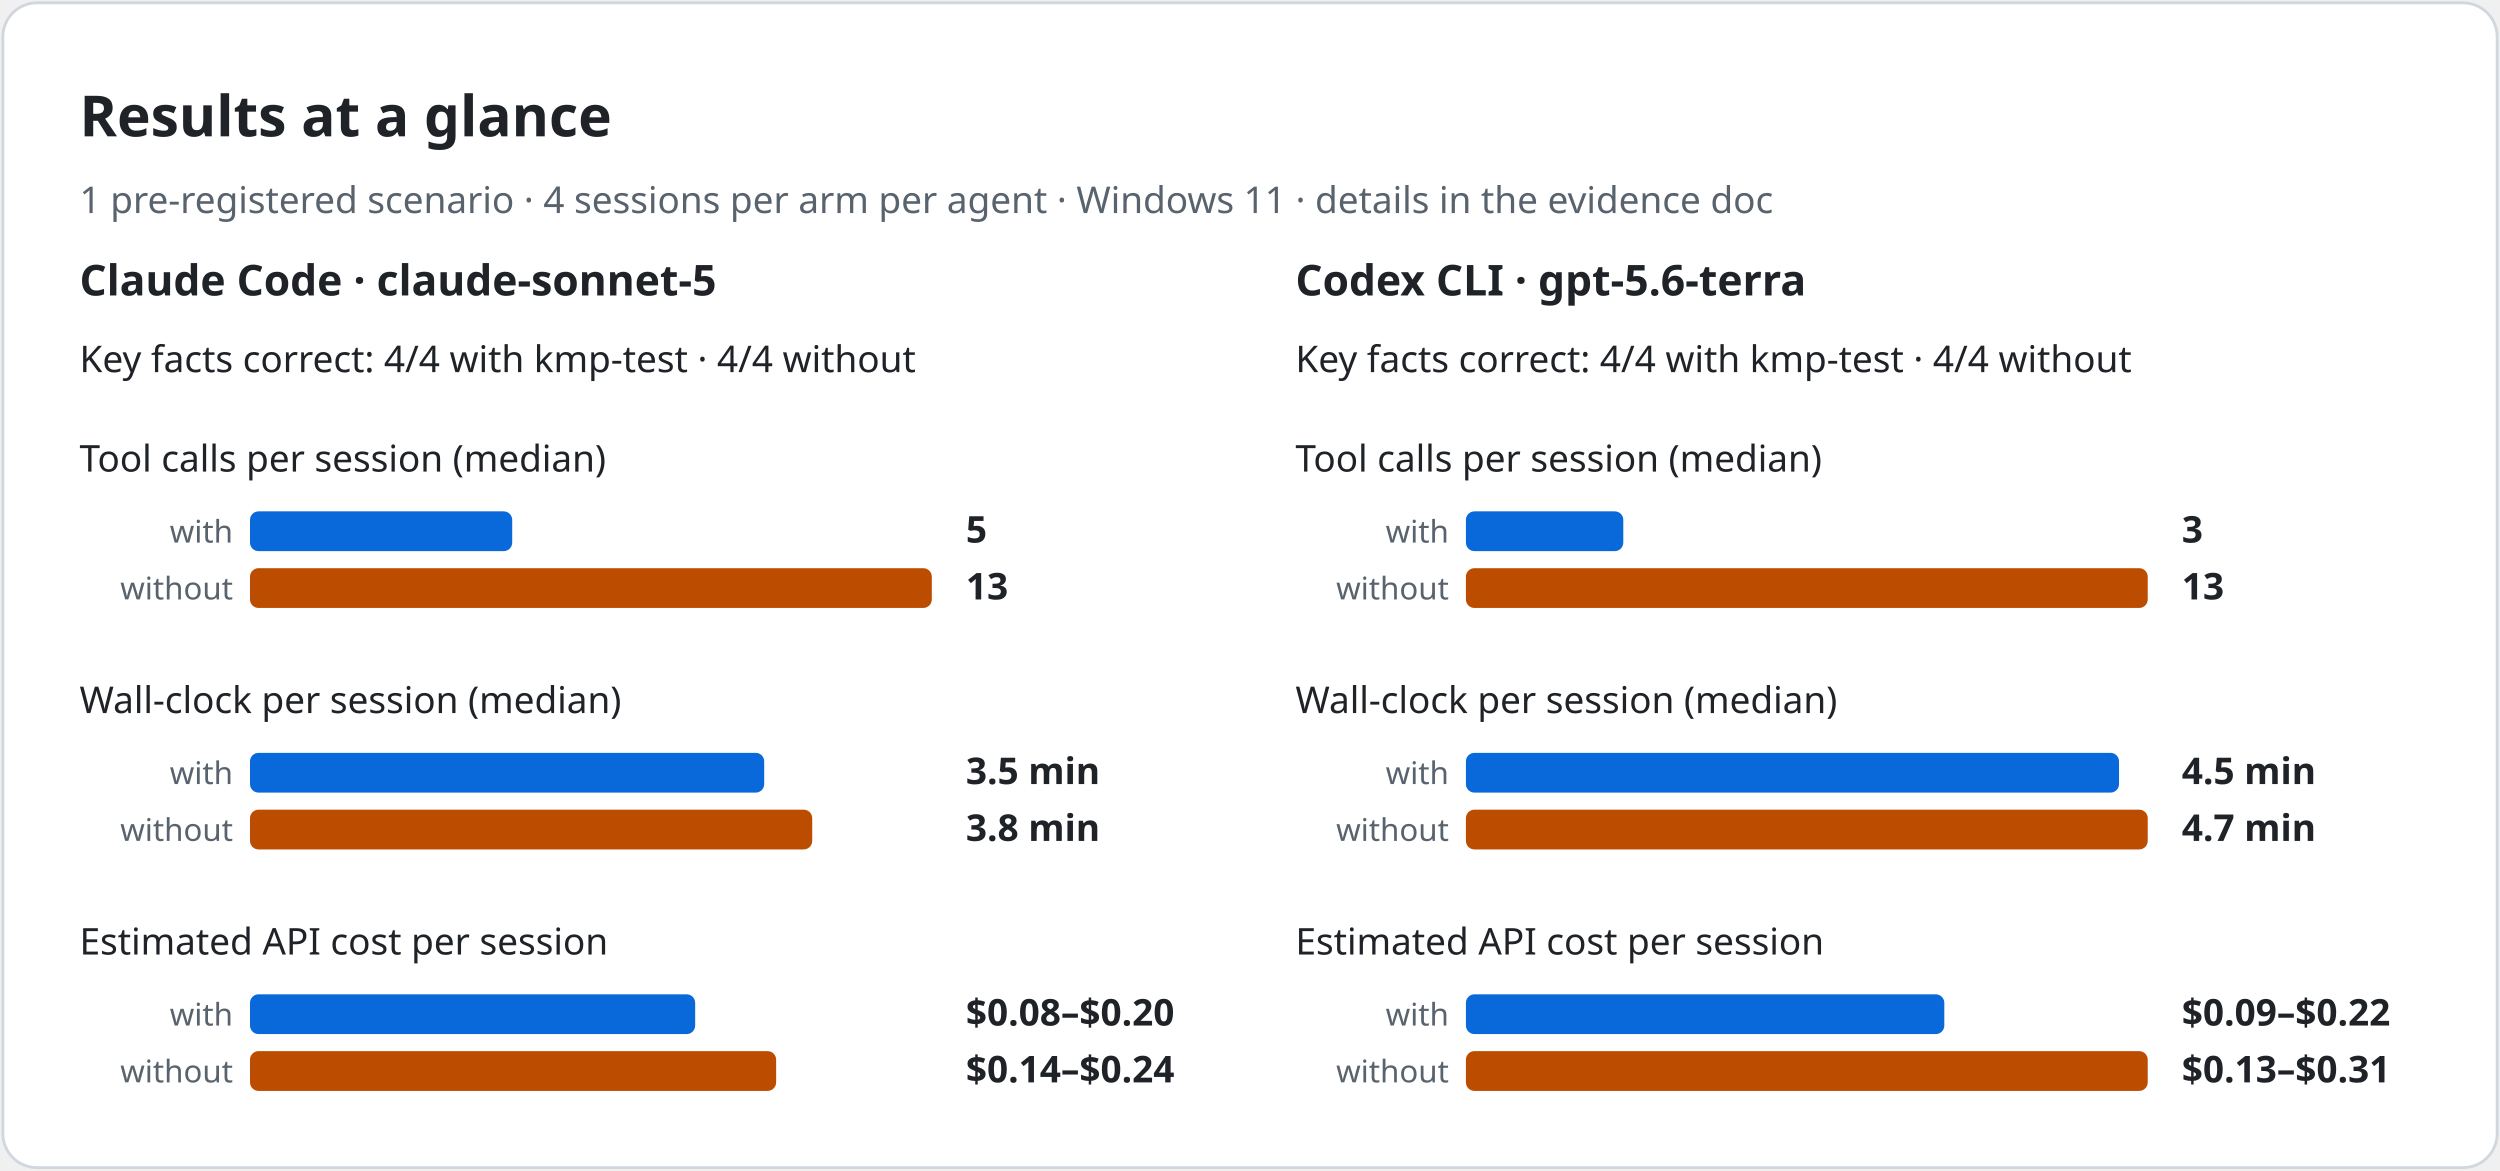
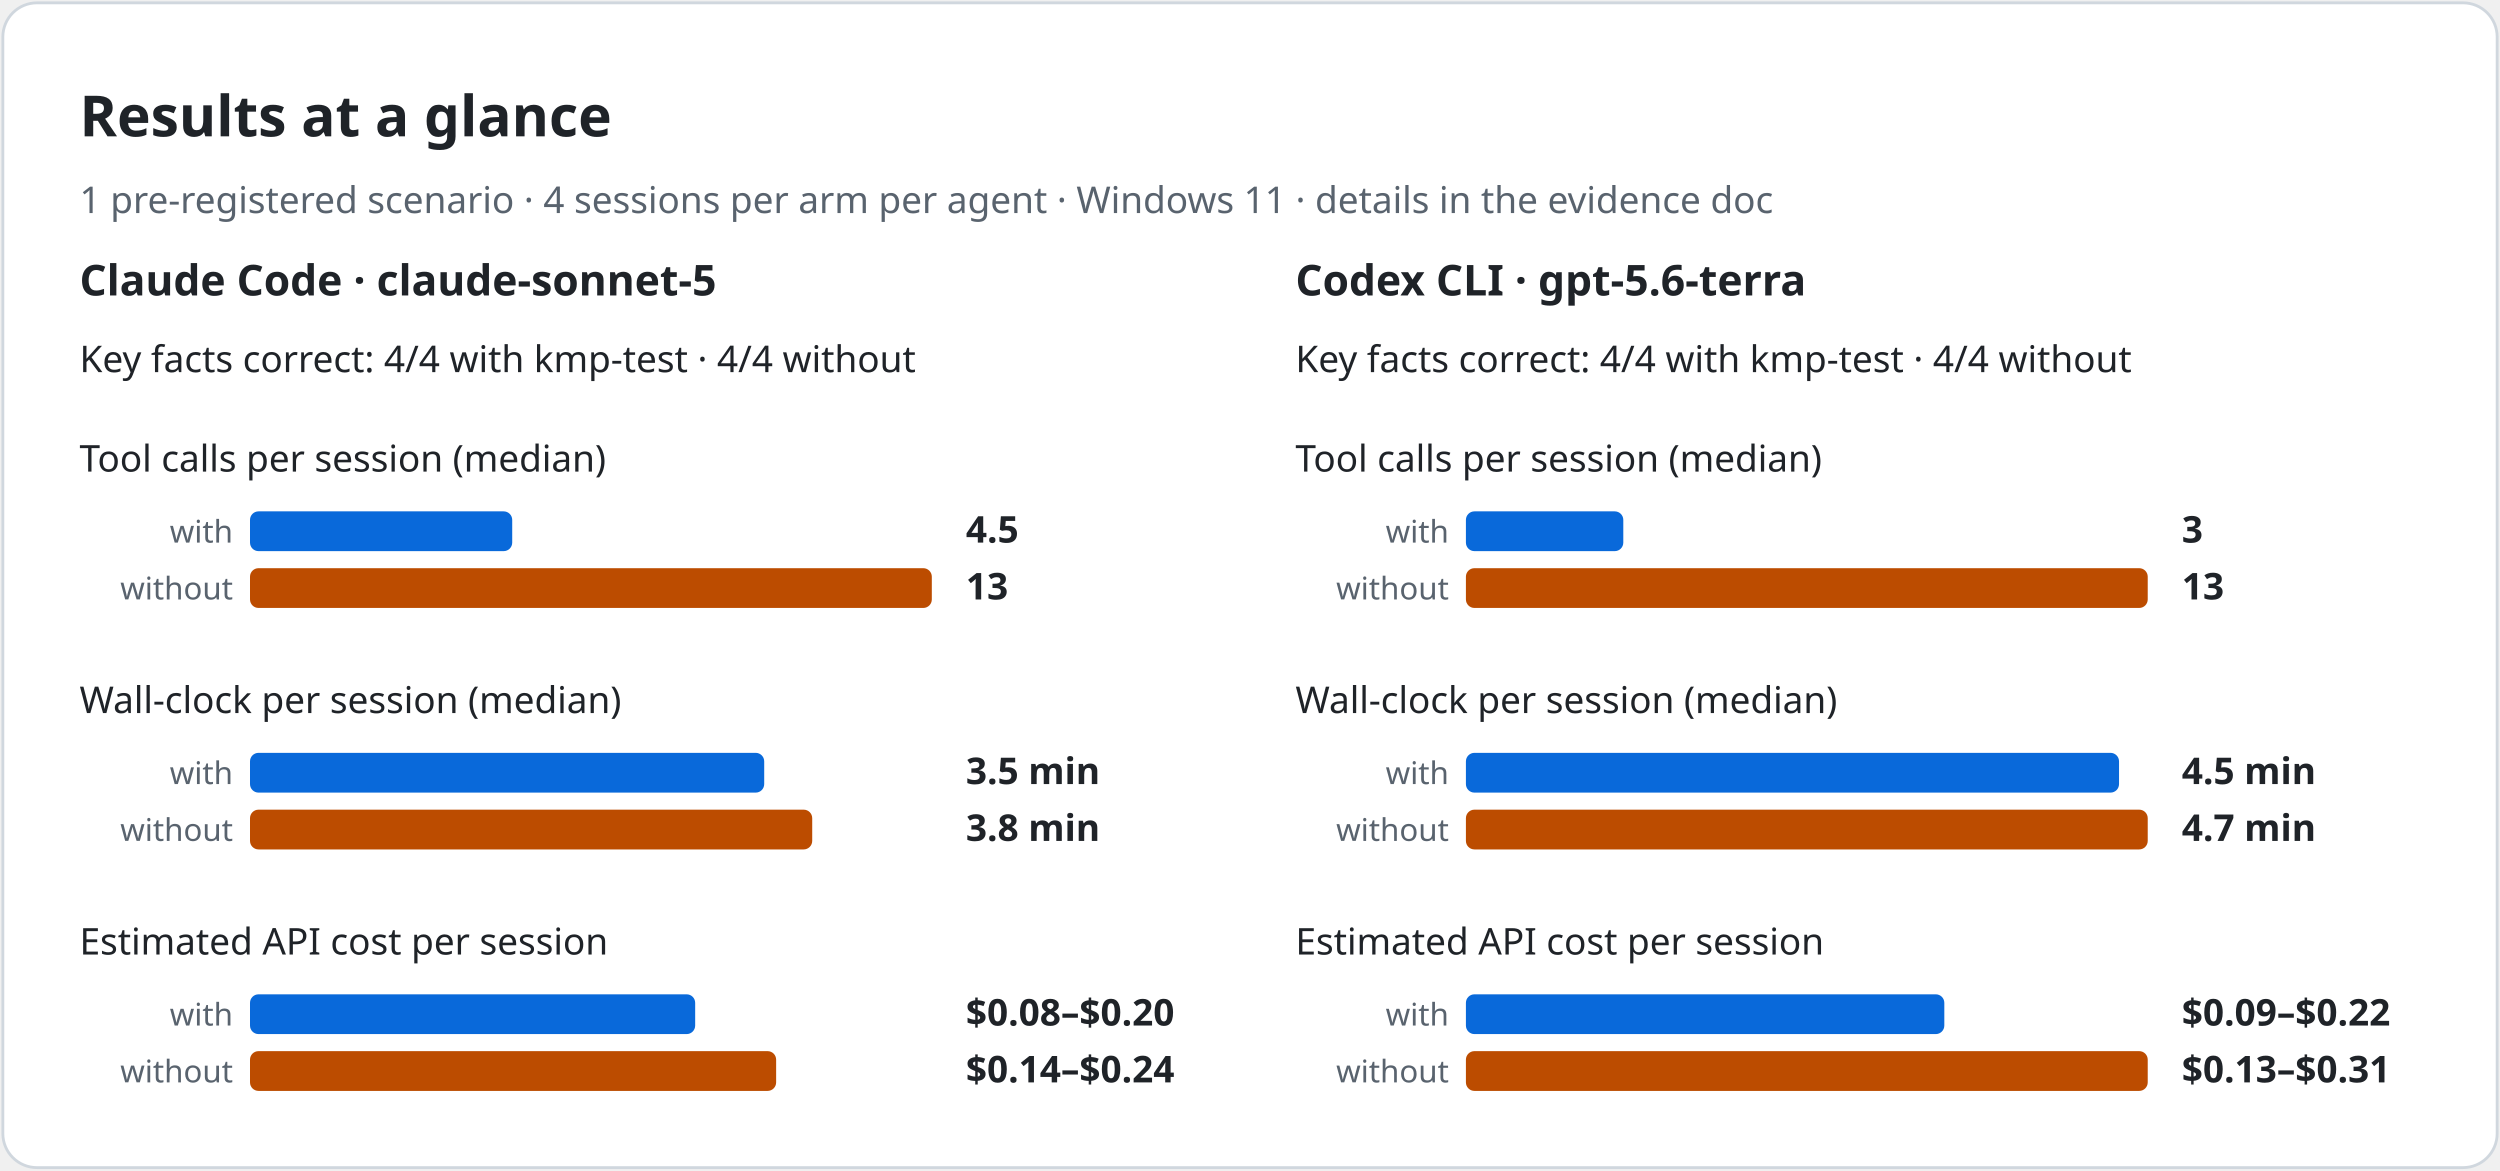
<svg xmlns="http://www.w3.org/2000/svg" viewBox="0 0 880 412" width="880" height="412" role="img" font-family="-apple-system, BlinkMacSystemFont, 'Segoe UI', 'Noto Sans', Helvetica, Arial, sans-serif">
  <rect x="1" y="1" width="878" height="410" rx="12" fill="#ffffff" stroke="#d0d7de" stroke-width="1" />
  <text x="28" y="48.0" font-size="20" font-weight="600" fill="#1f2328">Results at a glance</text>
  <text x="28" y="75.0" font-size="13" font-weight="400" fill="#59636e">1 pre-registered scenario · 4 sessions per arm per agent · Windows 11 · details in the evidence doc</text>
  <text x="28" y="104.0" font-size="15" font-weight="600" fill="#1f2328">Claude Code · claude-sonnet-5</text>
  <text x="28" y="131.0" font-size="13" font-weight="400" fill="#1f2328">Key facts correct: 4/4 with kmp-test · 4/4 without</text>
  <text x="28" y="166.0" font-size="13" font-weight="500" fill="#1f2328">Tool calls per session (median)</text>
  <text x="82" y="191.0" font-size="11" font-weight="400" fill="#59636e" text-anchor="end">with</text>
  <rect x="88" y="180.0" width="92.3" height="14" rx="3" fill="#0969da" />
-   <text x="340" y="191.0" font-size="13" font-weight="600" fill="#1f2328">5</text>
+   <text x="340" y="191.0" font-size="13" font-weight="600" fill="#1f2328">4.5</text>
  <text x="82" y="211.0" font-size="11" font-weight="400" fill="#59636e" text-anchor="end">without</text>
  <rect x="88" y="200.0" width="240.0" height="14" rx="3" fill="#bc4c00" />
  <text x="340" y="211.0" font-size="13" font-weight="600" fill="#1f2328">13</text>
  <text x="28" y="251.0" font-size="13" font-weight="500" fill="#1f2328">Wall-clock per session (median)</text>
  <text x="82" y="276.0" font-size="11" font-weight="400" fill="#59636e" text-anchor="end">with</text>
  <rect x="88" y="265.0" width="181.0" height="14" rx="3" fill="#0969da" />
  <text x="340" y="276.0" font-size="13" font-weight="600" fill="#1f2328">3.5 min</text>
  <text x="82" y="296.0" font-size="11" font-weight="400" fill="#59636e" text-anchor="end">without</text>
  <rect x="88" y="285.0" width="197.9" height="14" rx="3" fill="#bc4c00" />
  <text x="340" y="296.0" font-size="13" font-weight="600" fill="#1f2328">3.8 min</text>
  <text x="28" y="336.0" font-size="13" font-weight="500" fill="#1f2328">Estimated API cost per session</text>
  <text x="82" y="361.0" font-size="11" font-weight="400" fill="#59636e" text-anchor="end">with</text>
  <rect x="88" y="350.0" width="156.7" height="14" rx="3" fill="#0969da" />
  <text x="340" y="361.0" font-size="13" font-weight="600" fill="#1f2328">$0.08–$0.20</text>
  <text x="82" y="381.0" font-size="11" font-weight="400" fill="#59636e" text-anchor="end">without</text>
  <rect x="88" y="370.0" width="185.2" height="14" rx="3" fill="#bc4c00" />
  <text x="340" y="381.0" font-size="13" font-weight="600" fill="#1f2328">$0.14–$0.24</text>
  <text x="456" y="104.0" font-size="15" font-weight="600" fill="#1f2328">Codex CLI · gpt-5.6-terra</text>
  <text x="456" y="131.0" font-size="13" font-weight="400" fill="#1f2328">Key facts correct: 4/4 with kmp-test · 4/4 without</text>
  <text x="456" y="166.0" font-size="13" font-weight="500" fill="#1f2328">Tool calls per session (median)</text>
  <text x="510" y="191.0" font-size="11" font-weight="400" fill="#59636e" text-anchor="end">with</text>
  <rect x="516" y="180.0" width="55.4" height="14" rx="3" fill="#0969da" />
  <text x="768" y="191.0" font-size="13" font-weight="600" fill="#1f2328">3</text>
  <text x="510" y="211.0" font-size="11" font-weight="400" fill="#59636e" text-anchor="end">without</text>
  <rect x="516" y="200.0" width="240.0" height="14" rx="3" fill="#bc4c00" />
  <text x="768" y="211.0" font-size="13" font-weight="600" fill="#1f2328">13</text>
  <text x="456" y="251.0" font-size="13" font-weight="500" fill="#1f2328">Wall-clock per session (median)</text>
  <text x="510" y="276.0" font-size="11" font-weight="400" fill="#59636e" text-anchor="end">with</text>
  <rect x="516" y="265.0" width="229.9" height="14" rx="3" fill="#0969da" />
  <text x="768" y="276.0" font-size="13" font-weight="600" fill="#1f2328">4.5 min</text>
  <text x="510" y="296.0" font-size="11" font-weight="400" fill="#59636e" text-anchor="end">without</text>
  <rect x="516" y="285.0" width="240.0" height="14" rx="3" fill="#bc4c00" />
  <text x="768" y="296.0" font-size="13" font-weight="600" fill="#1f2328">4.7 min</text>
  <text x="456" y="336.0" font-size="13" font-weight="500" fill="#1f2328">Estimated API cost per session</text>
  <text x="510" y="361.0" font-size="11" font-weight="400" fill="#59636e" text-anchor="end">with</text>
  <rect x="516" y="350.0" width="168.4" height="14" rx="3" fill="#0969da" />
  <text x="768" y="361.0" font-size="13" font-weight="600" fill="#1f2328">$0.09–$0.22</text>
  <text x="510" y="381.0" font-size="11" font-weight="400" fill="#59636e" text-anchor="end">without</text>
  <rect x="516" y="370.0" width="240.0" height="14" rx="3" fill="#bc4c00" />
  <text x="768" y="381.0" font-size="13" font-weight="600" fill="#1f2328">$0.13–$0.31</text>
</svg>
